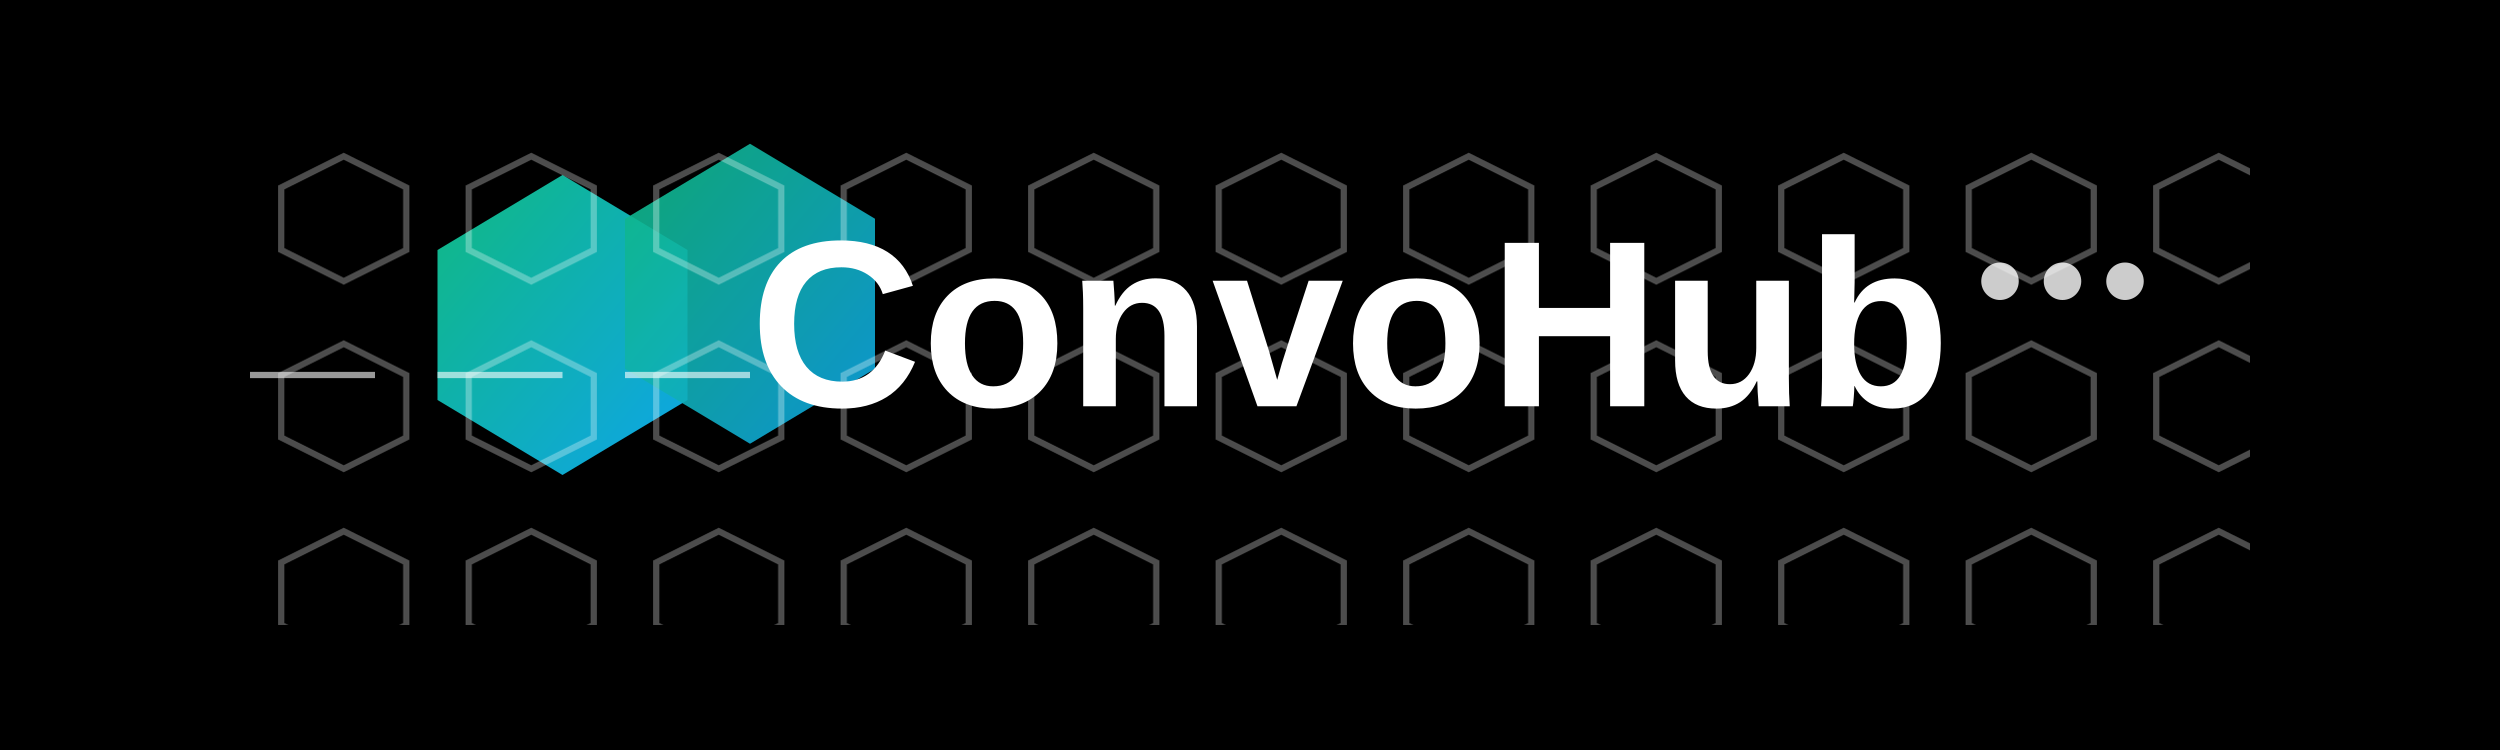
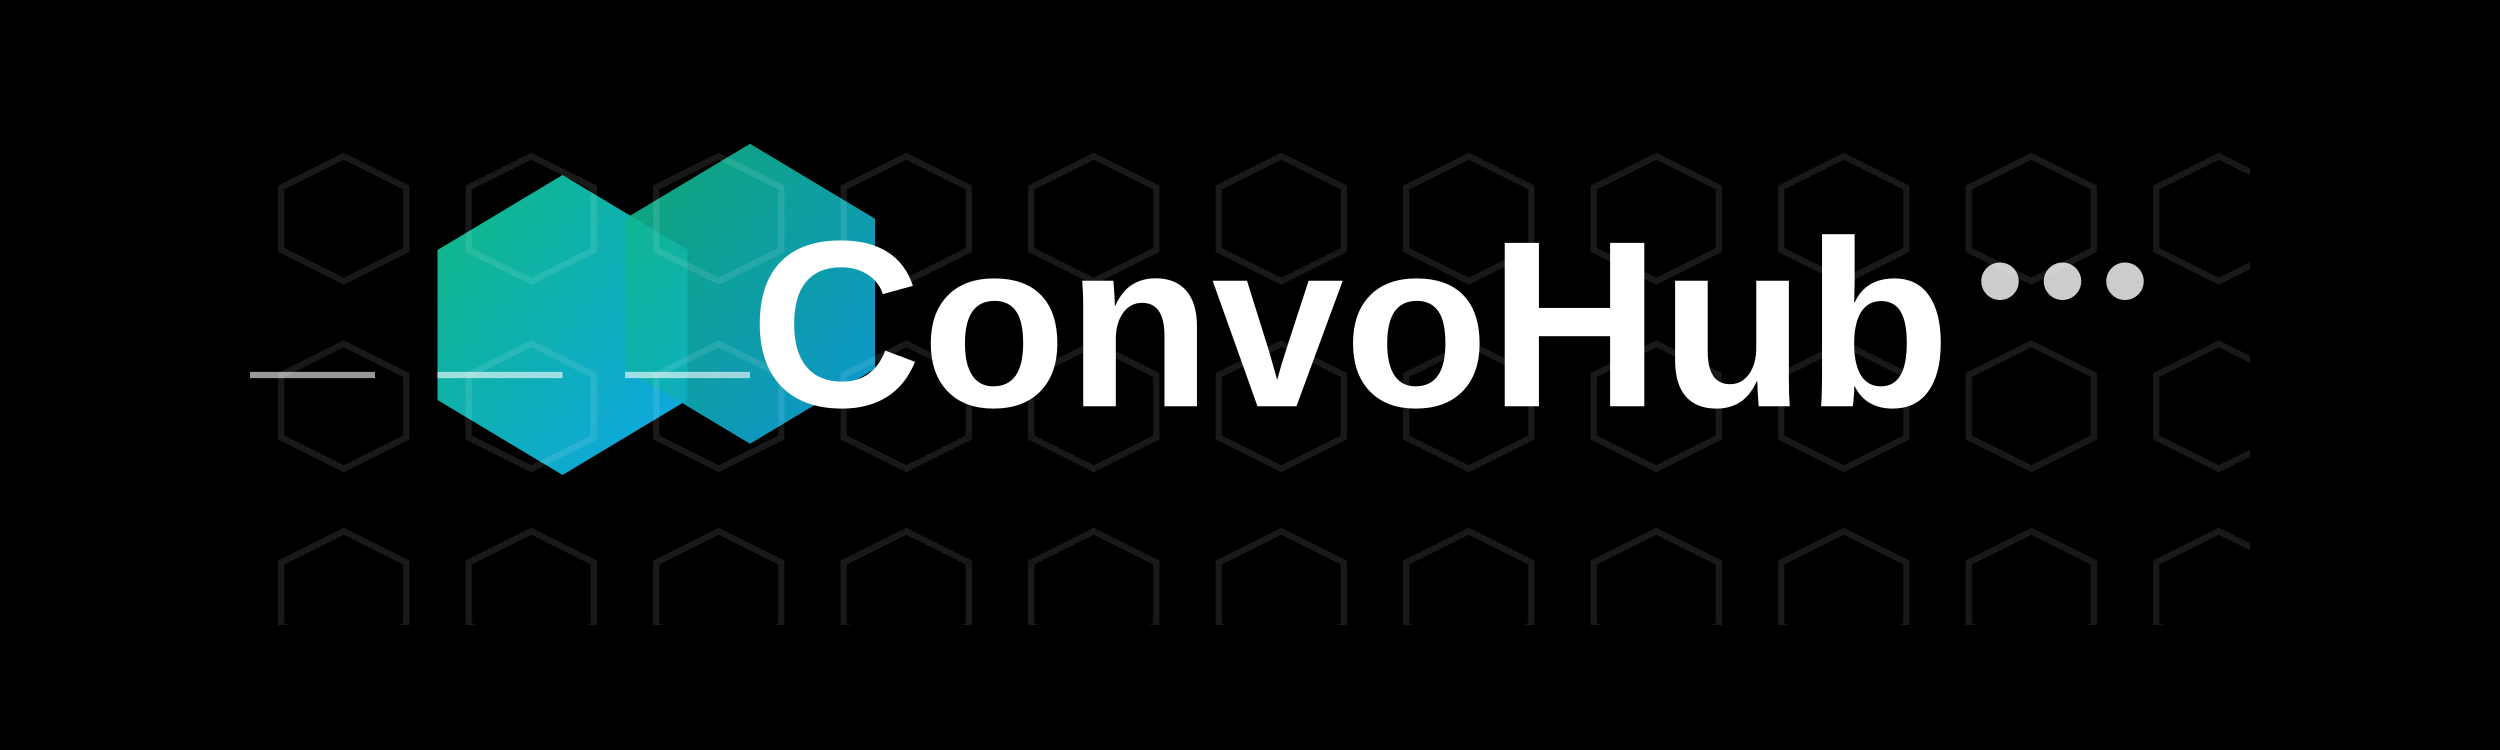
<svg xmlns="http://www.w3.org/2000/svg" viewBox="0 0 400 120">
  <rect x="0" y="0" width="400" height="120" fill="black" />
  <defs>
    <linearGradient id="logoGradient" x1="0%" y1="0%" x2="100%" y2="100%">
      <stop offset="0%" style="stop-color:#10B981" />
      <stop offset="100%" style="stop-color:#0EA5E9" />
    </linearGradient>
    <pattern id="hexPattern" x="0" y="0" width="30" height="30" patternUnits="userSpaceOnUse">
-       <path d="M15 5 L25 10 L25 20 L15 25 L5 20 L5 10 Z" fill="none" stroke="white" stroke-width="1" opacity="0.3" />
+       <path d="M15 5 L25 10 L25 20 L15 25 L5 20 L5 10 Z" fill="none" stroke="white" stroke-width="1" opacity="0.1" />
    </pattern>
  </defs>
  <g transform="translate(40, 20)">
    <path d="M30 20               L50 8               L70 20              L70 44               L50 56              L30 44 Z" fill="url(#logoGradient)" />
    <path d="M60 15              L80 3              L100 15              L100 39              L80 51              L60 39 Z" fill="url(#logoGradient)" opacity="0.9" />
    <rect x="0" y="0" width="320" height="80" fill="url(#hexPattern)" />
  </g>
  <g transform="translate(120, 35)">
    <text x="0" y="30" font-family="Arial, sans-serif" font-weight="bold" font-size="38">
      <tspan fill="white">ConvoHub</tspan>
    </text>
  </g>
  <g transform="translate(40, 60)" stroke="white" stroke-width="1" opacity="0.6">
    <line x1="0" y1="0" x2="20" y2="0" />
    <line x1="30" y1="0" x2="50" y2="0" />
    <line x1="60" y1="0" x2="80" y2="0" />
  </g>
  <circle cx="320" cy="45" r="3" fill="white" opacity="0.8" />
  <circle cx="330" cy="45" r="3" fill="white" opacity="0.8" />
  <circle cx="340" cy="45" r="3" fill="white" opacity="0.8" />
</svg>
